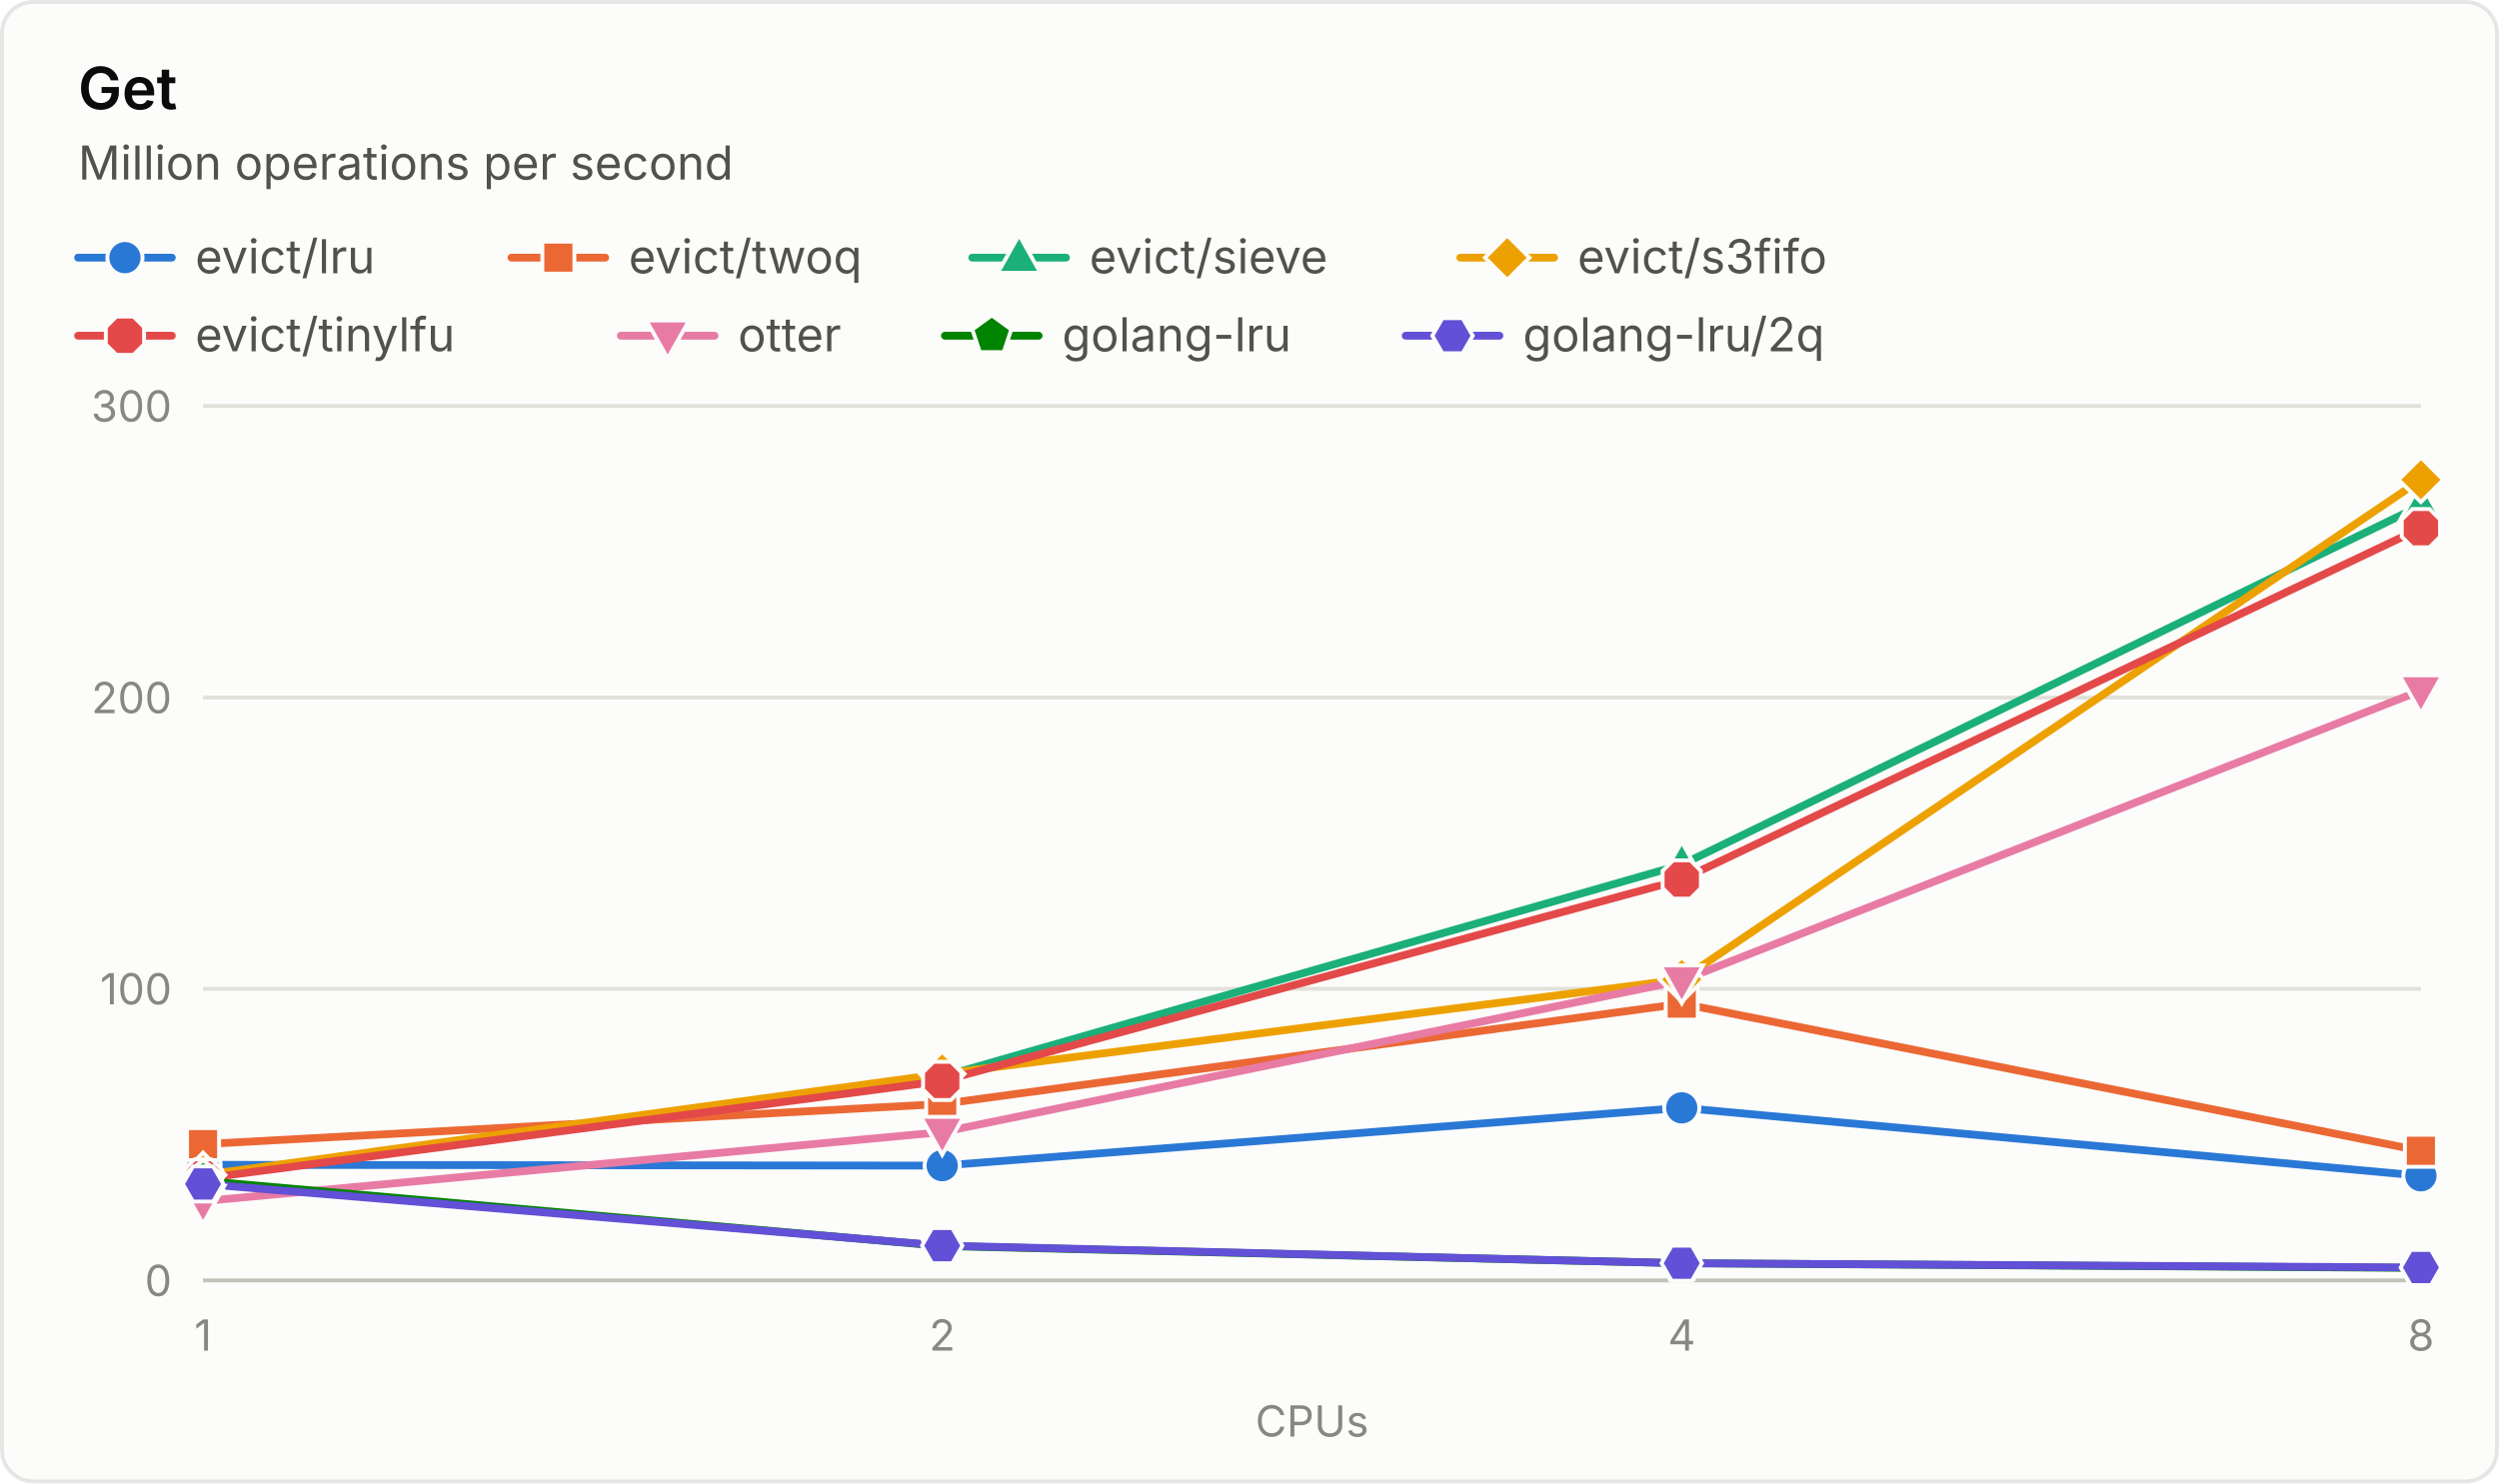
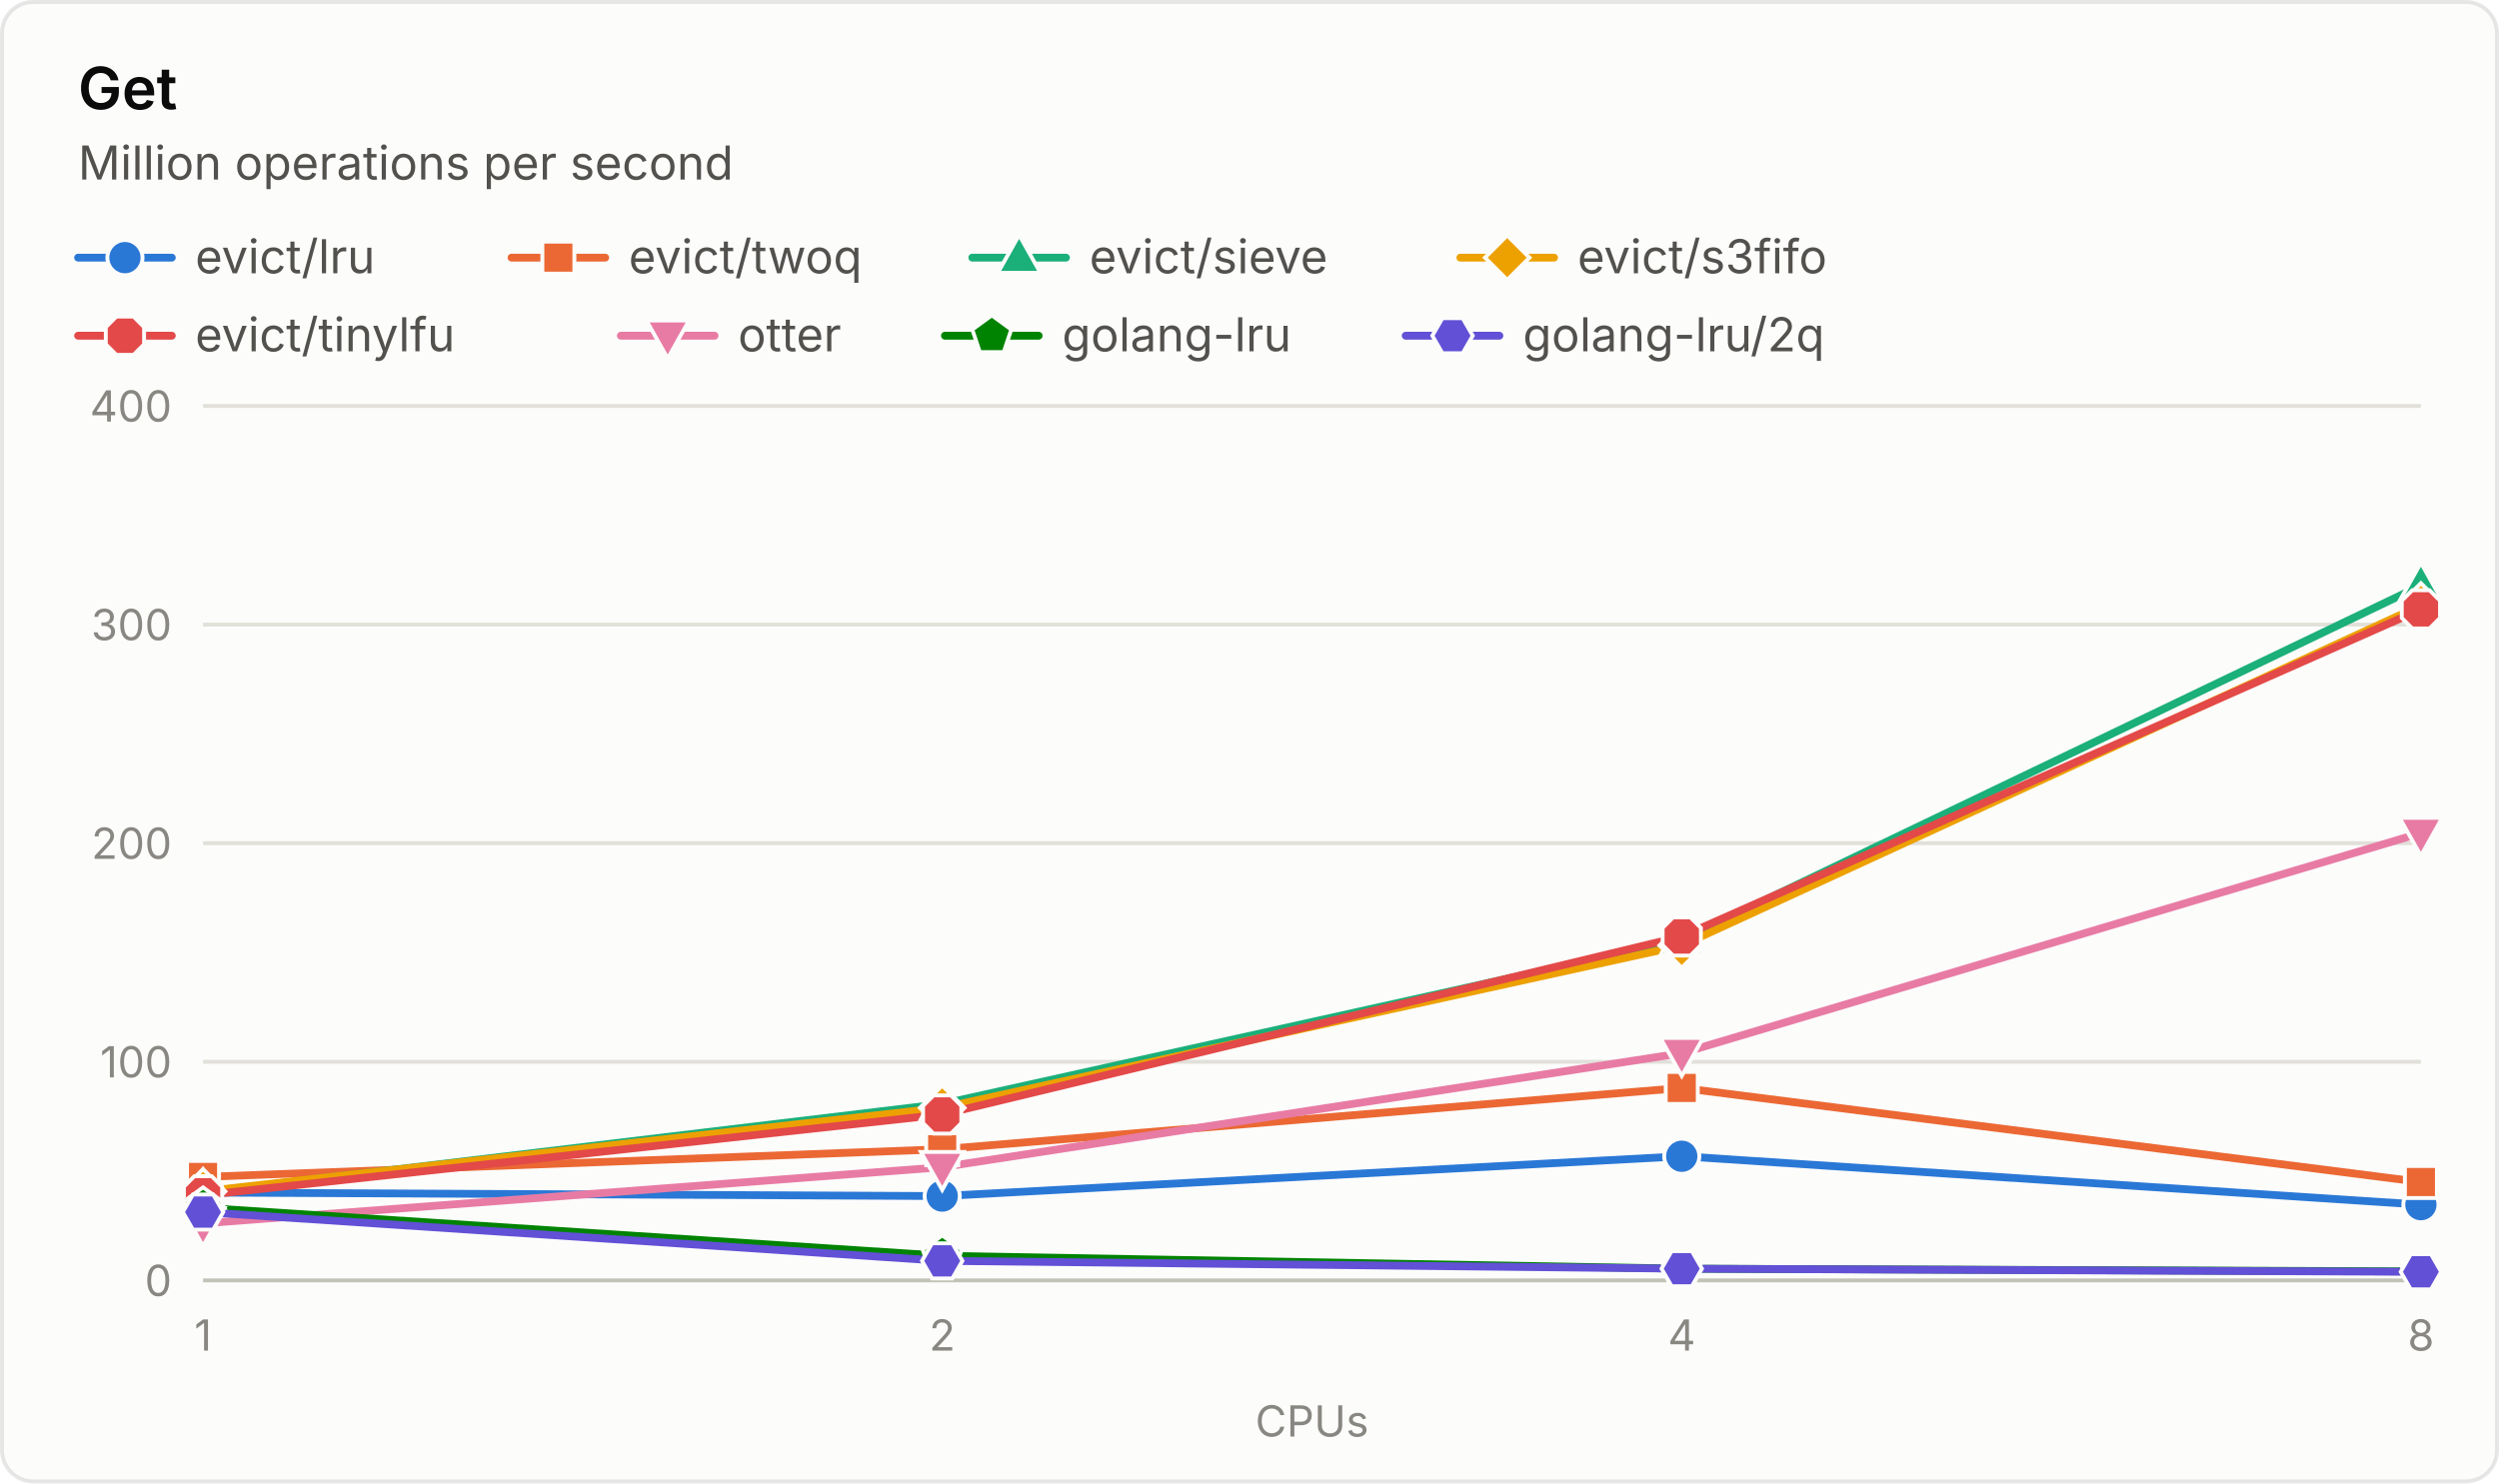
<svg xmlns="http://www.w3.org/2000/svg" viewBox="0 0 640 380" width="640" height="380" role="img" aria-labelledby="title desc">
  <style>
text { font-family: system-ui, -apple-system, "Segoe UI", sans-serif; }
.title { font-size: 15px; font-weight: 600; }
.unit, .legend { font-size: 12px; }
.tick { font-size: 11px; font-variant-numeric: tabular-nums; }
.grid, .axis { stroke-width: 1; }
.line { fill: none; stroke-width: 2; stroke-linejoin: round; stroke-linecap: round; }
.ref { fill: none; stroke-width: 1.5; stroke-linejoin: round; stroke-linecap: round; }
.mark { stroke-width: 2; paint-order: stroke; }
.surface { fill: #fcfcfb; stroke: rgba(11,11,11,0.10); }
.title { fill: #0b0b0b; }
.unit, .legend { fill: #52514e; }
.tick { fill: #898781; }
.grid { stroke: #e1e0d9; }
.axis { stroke: #c3c2b7; }
.ref { stroke: #898781; }
.mark { stroke: #fcfcfb; }
.s0 { stroke: #2a78d6; } .m0 { fill: #2a78d6; }
.s1 { stroke: #eb6834; } .m1 { fill: #eb6834; }
.s2 { stroke: #1baf7a; } .m2 { fill: #1baf7a; }
.s3 { stroke: #eda100; } .m3 { fill: #eda100; }
.s7 { stroke: #e34948; } .m7 { fill: #e34948; }
.s4 { stroke: #e87ba4; } .m4 { fill: #e87ba4; }
.s5 { stroke: #008300; } .m5 { fill: #008300; }
.s6 { stroke: #6250d6; } .m6 { fill: #6250d6; }
@media (prefers-color-scheme: dark) {
  .surface { fill: #1a1a19; stroke: rgba(255,255,255,0.10); }
  .title { fill: #f0efec; }
  .unit, .legend { fill: #c3c2b7; }
  .tick { fill: #898781; }
  .grid { stroke: #2c2c2a; }
  .axis { stroke: #383835; }
  .ref { stroke: #898781; }
  .mark { stroke: #1a1a19; }
  .s0 { stroke: #3987e5; } .m0 { fill: #3987e5; }
  .s1 { stroke: #d95926; } .m1 { fill: #d95926; }
  .s2 { stroke: #199e70; } .m2 { fill: #199e70; }
  .s3 { stroke: #c98500; } .m3 { fill: #c98500; }
  .s7 { stroke: #e66767; } .m7 { fill: #e66767; }
  .s4 { stroke: #d55181; } .m4 { fill: #d55181; }
  .s5 { stroke: #008300; } .m5 { fill: #008300; }
  .s6 { stroke: #9085e9; } .m6 { fill: #9085e9; }
}
</style>
  <rect class="surface" x="0.5" y="0.5" width="639" height="379" rx="8" />
  <text class="title" x="20" y="28">Get</text>
  <text class="unit" x="20" y="46">Million operations per second</text>
  <path class="line s0" d="M20,66 h24" />
  <circle class="mark m0" cx="32" cy="66" r="4" />
  <text class="legend" x="50" y="70">evict/lru</text>
  <path class="line s1" d="M131,66 h24" />
  <path class="mark m1" d="M139.4,62.4L146.6,62.4L146.6,69.6L139.4,69.6Z" />
  <text class="legend" x="161" y="70">evict/twoq</text>
  <path class="line s2" d="M249,66 h24" />
  <path class="mark m2" d="M261,61.2L265.6,69.4L256.4,69.4Z" />
  <text class="legend" x="279" y="70">evict/sieve</text>
  <path class="line s3" d="M374,66 h24" />
  <path class="mark m3" d="M386,61L391,66L386,71L381,66Z" />
  <text class="legend" x="404" y="70">evict/s3fifo</text>
  <path class="line s7" d="M20,86 h24" />
  <path class="mark m7" d="M30,81.6L34,81.6L36.4,84L36.4,88L34,90.4L30,90.4L27.6,88L27.6,84Z" />
  <text class="legend" x="50" y="90">evict/tinylfu</text>
  <path class="line s4" d="M159,86 h24" />
  <path class="mark m4" d="M171,90.8L175.6,82.6L166.4,82.6Z" />
  <text class="legend" x="189" y="90">otter</text>
  <path class="line s5" d="M242,86 h24" />
  <path class="mark m5" d="M254,81.4L258.4,84.6L256.7,89.7L251.3,89.7L249.6,84.6Z" />
  <text class="legend" x="272" y="90">golang-lru</text>
  <path class="line s6" d="M360,86 h24" />
  <path class="mark m6" d="M369.7,82L374.3,82L376.6,86L374.3,90L369.7,90L367.4,86Z" />
  <text class="legend" x="390" y="90">golang-lru/2q</text>
  <path class="axis" d="M52,328 h568" />
  <text class="tick" x="44" y="332" text-anchor="end">0</text>
-   <path class="grid" d="M52,253.3 h568" />
-   <text class="tick" x="44" y="257.3" text-anchor="end">100</text>
-   <path class="grid" d="M52,178.7 h568" />
-   <text class="tick" x="44" y="182.7" text-anchor="end">200</text>
+   <path class="grid" d="M52,272 h568" />
+   <text class="tick" x="44" y="276" text-anchor="end">100</text>
+   <path class="grid" d="M52,216 h568" />
+   <text class="tick" x="44" y="220" text-anchor="end">200</text>
+   <path class="grid" d="M52,160 h568" />
+   <text class="tick" x="44" y="164" text-anchor="end">300</text>
  <path class="grid" d="M52,104 h568" />
-   <text class="tick" x="44" y="108" text-anchor="end">300</text>
+   <text class="tick" x="44" y="108" text-anchor="end">400</text>
  <text class="tick" x="52" y="346" text-anchor="middle">1</text>
  <text class="tick" x="241.3" y="346" text-anchor="middle">2</text>
  <text class="tick" x="430.7" y="346" text-anchor="middle">4</text>
  <text class="tick" x="620" y="346" text-anchor="middle">8</text>
  <text class="tick" x="336" y="368" text-anchor="middle">CPUs</text>
-   <path class="line s0" d="M52,298.4L241.3,298.6L430.7,283.8L620,301.2" />
-   <path class="line s1" d="M52,293.1L241.3,282.8L430.7,257.1L620,294.8" />
-   <path class="line s2" d="M52,301.4L241.3,275.8L430.7,221.5L620,129.5" />
-   <path class="line s3" d="M52,301L241.3,275.1L430.7,250.9L620,122.9" />
-   <path class="line s7" d="M52,301.9L241.3,276.9L430.7,225.3L620,135.3" />
-   <path class="line s4" d="M52,307.7L241.3,290L430.7,251.2L620,176.9" />
-   <path class="line s5" d="M52,302.5L241.3,319.2L430.7,323.6L620,324.8" />
-   <path class="line s6" d="M52,303.3L241.3,319.1L430.7,323.6L620,324.7" />
+   <path class="line s0" d="M52,305.5L241.3,306.4L430.7,296.2L620,308.6" />
+   <path class="line s1" d="M52,301.5L241.3,294.4L430.7,278.7L620,302.8" />
+   <path class="line s2" d="M52,305.5L241.3,282.8L430.7,240.8L620,150" />
+   <path class="line s3" d="M52,305.2L241.3,283.8L430.7,242.2L620,155.1" />
+   <path class="line s7" d="M52,306.2L241.3,285.5L430.7,239.9L620,156.1" />
+   <path class="line s4" d="M52,313.4L241.3,299L430.7,269.8L620,213.4" />
+   <path class="line s5" d="M52,309.4L241.3,321.7L430.7,325L620,325.7" />
+   <path class="line s6" d="M52,310.5L241.3,323L430.7,325L620,325.8" />
  <g>
-     <circle class="mark m0" cx="52" cy="298.4" r="4" />
+     <circle class="mark m0" cx="52" cy="305.5" r="4" />
  </g>
  <g>
-     <circle class="mark m0" cx="241.3" cy="298.6" r="4" />
+     <circle class="mark m0" cx="241.3" cy="306.4" r="4" />
  </g>
  <g>
-     <circle class="mark m0" cx="430.7" cy="283.8" r="4" />
+     <circle class="mark m0" cx="430.7" cy="296.2" r="4" />
  </g>
  <g>
-     <circle class="mark m0" cx="620" cy="301.2" r="4" />
+     <circle class="mark m0" cx="620" cy="308.6" r="4" />
  </g>
  <g>
-     <path class="mark m1" d="M48.4,289.5L55.6,289.5L55.6,296.7L48.4,296.7Z" />
+     <path class="mark m1" d="M48.4,297.9L55.6,297.9L55.6,305.1L48.4,305.1Z" />
  </g>
  <g>
-     <path class="mark m1" d="M237.7,279.2L244.9,279.2L244.9,286.4L237.7,286.4Z" />
+     <path class="mark m1" d="M237.7,290.8L244.9,290.8L244.9,298L237.7,298Z" />
  </g>
  <g>
-     <path class="mark m1" d="M427.1,253.5L434.3,253.5L434.3,260.7L427.1,260.7Z" />
+     <path class="mark m1" d="M427.1,275.1L434.3,275.1L434.3,282.3L427.1,282.3Z" />
  </g>
  <g>
-     <path class="mark m1" d="M616.4,291.2L623.6,291.2L623.6,298.4L616.4,298.4Z" />
+     <path class="mark m1" d="M616.4,299.2L623.6,299.2L623.6,306.4L616.4,306.4Z" />
  </g>
  <g>
-     <path class="mark m2" d="M52,296.6L56.6,304.8L47.4,304.8Z" />
+     <path class="mark m2" d="M52,300.7L56.6,308.9L47.4,308.9Z" />
  </g>
  <g>
-     <path class="mark m2" d="M241.3,271L245.9,279.2L236.7,279.2Z" />
+     <path class="mark m2" d="M241.3,278L245.9,286.2L236.7,286.2Z" />
  </g>
  <g>
-     <path class="mark m2" d="M430.7,216.7L435.3,224.9L426.1,224.9Z" />
+     <path class="mark m2" d="M430.7,236L435.3,244.2L426.1,244.2Z" />
  </g>
  <g>
-     <path class="mark m2" d="M620,124.7L624.6,132.9L615.4,132.9Z" />
+     <path class="mark m2" d="M620,145.2L624.6,153.4L615.4,153.4Z" />
  </g>
  <g>
-     <path class="mark m3" d="M52,296L57,301L52,306L47,301Z" />
+     <path class="mark m3" d="M52,300.2L57,305.2L52,310.2L47,305.2Z" />
  </g>
  <g>
-     <path class="mark m3" d="M241.3,270.1L246.3,275.1L241.3,280.1L236.3,275.1Z" />
+     <path class="mark m3" d="M241.3,278.8L246.3,283.8L241.3,288.8L236.3,283.8Z" />
  </g>
  <g>
-     <path class="mark m3" d="M430.7,245.9L435.7,250.9L430.7,255.9L425.7,250.9Z" />
+     <path class="mark m3" d="M430.7,237.2L435.7,242.2L430.7,247.2L425.7,242.2Z" />
  </g>
  <g>
-     <path class="mark m3" d="M620,117.9L625,122.9L620,127.9L615,122.9Z" />
+     <path class="mark m3" d="M620,150.1L625,155.1L620,160.1L615,155.1Z" />
  </g>
  <g>
-     <path class="mark m7" d="M50,297.5L54,297.5L56.4,299.9L56.4,303.9L54,306.3L50,306.3L47.6,303.9L47.6,299.9Z" />
+     <path class="mark m7" d="M50,301.8L54,301.8L56.4,304.2L56.4,308.2L54,310.6L50,310.6L47.6,308.2L47.6,304.2Z" />
  </g>
  <g>
-     <path class="mark m7" d="M239.3,272.5L243.3,272.5L245.7,274.9L245.7,278.9L243.3,281.3L239.3,281.3L236.9,278.9L236.9,274.9Z" />
+     <path class="mark m7" d="M239.3,281.1L243.3,281.1L245.7,283.5L245.7,287.5L243.3,289.9L239.3,289.9L236.9,287.5L236.9,283.5Z" />
  </g>
  <g>
-     <path class="mark m7" d="M428.7,220.9L432.7,220.9L435.1,223.3L435.1,227.3L432.7,229.7L428.7,229.7L426.3,227.3L426.3,223.3Z" />
+     <path class="mark m7" d="M428.7,235.5L432.7,235.5L435.1,237.9L435.1,241.9L432.7,244.3L428.7,244.3L426.3,241.9L426.3,237.9Z" />
  </g>
  <g>
-     <path class="mark m7" d="M618,130.9L622,130.9L624.4,133.3L624.4,137.3L622,139.7L618,139.7L615.6,137.3L615.6,133.3Z" />
+     <path class="mark m7" d="M618,151.7L622,151.7L624.4,154.1L624.4,158.1L622,160.5L618,160.5L615.6,158.1L615.6,154.1Z" />
  </g>
  <g>
-     <path class="mark m4" d="M52,312.5L56.6,304.3L47.4,304.3Z" />
+     <path class="mark m4" d="M52,318.2L56.6,310L47.4,310Z" />
  </g>
  <g>
-     <path class="mark m4" d="M241.3,294.8L245.9,286.6L236.7,286.6Z" />
+     <path class="mark m4" d="M241.3,303.8L245.9,295.6L236.7,295.6Z" />
  </g>
  <g>
-     <path class="mark m4" d="M430.7,256L435.3,247.8L426.1,247.8Z" />
+     <path class="mark m4" d="M430.7,274.6L435.3,266.4L426.1,266.4Z" />
  </g>
  <g>
-     <path class="mark m4" d="M620,181.7L624.6,173.5L615.4,173.5Z" />
+     <path class="mark m4" d="M620,218.2L624.6,210L615.4,210Z" />
  </g>
  <g>
-     <path class="mark m5" d="M52,297.9L56.4,301.1L54.7,306.2L49.3,306.2L47.6,301.1Z" />
+     <path class="mark m5" d="M52,304.8L56.4,308L54.7,313.1L49.3,313.1L47.6,308Z" />
  </g>
  <g>
-     <path class="mark m5" d="M241.3,314.6L245.7,317.8L244,322.9L238.6,322.9L236.9,317.8Z" />
+     <path class="mark m5" d="M241.3,317.1L245.7,320.3L244,325.4L238.6,325.4L236.9,320.3Z" />
  </g>
  <g>
-     <path class="mark m5" d="M430.7,319L435.1,322.2L433.4,327.3L428,327.3L426.3,322.2Z" />
+     <path class="mark m5" d="M430.7,320.4L435.1,323.6L433.4,328.7L428,328.7L426.3,323.6Z" />
  </g>
  <g>
-     <path class="mark m5" d="M620,320.2L624.4,323.4L622.7,328.5L617.3,328.5L615.6,323.4Z" />
+     <path class="mark m5" d="M620,321.1L624.4,324.3L622.7,329.4L617.3,329.4L615.6,324.3Z" />
  </g>
  <g>
-     <path class="mark m6" d="M49.7,299.3L54.3,299.3L56.6,303.3L54.3,307.3L49.7,307.3L47.4,303.3Z" />
+     <path class="mark m6" d="M49.7,306.5L54.3,306.5L56.6,310.5L54.3,314.5L49.7,314.5L47.4,310.5Z" />
  </g>
  <g>
-     <path class="mark m6" d="M239,315.1L243.6,315.1L245.9,319.1L243.6,323.1L239,323.1L236.7,319.1Z" />
+     <path class="mark m6" d="M239,319L243.6,319L245.9,323L243.6,327L239,327L236.7,323Z" />
  </g>
  <g>
-     <path class="mark m6" d="M428.4,319.6L433,319.6L435.3,323.6L433,327.6L428.4,327.6L426.1,323.6Z" />
+     <path class="mark m6" d="M428.4,321L433,321L435.3,325L433,329L428.4,329L426.1,325Z" />
  </g>
  <g>
-     <path class="mark m6" d="M617.7,320.7L622.3,320.7L624.6,324.7L622.3,328.7L617.7,328.7L615.4,324.7Z" />
+     <path class="mark m6" d="M617.7,321.8L622.3,321.8L624.6,325.8L622.3,329.8L617.7,329.8L615.4,325.8Z" />
  </g>
</svg>
